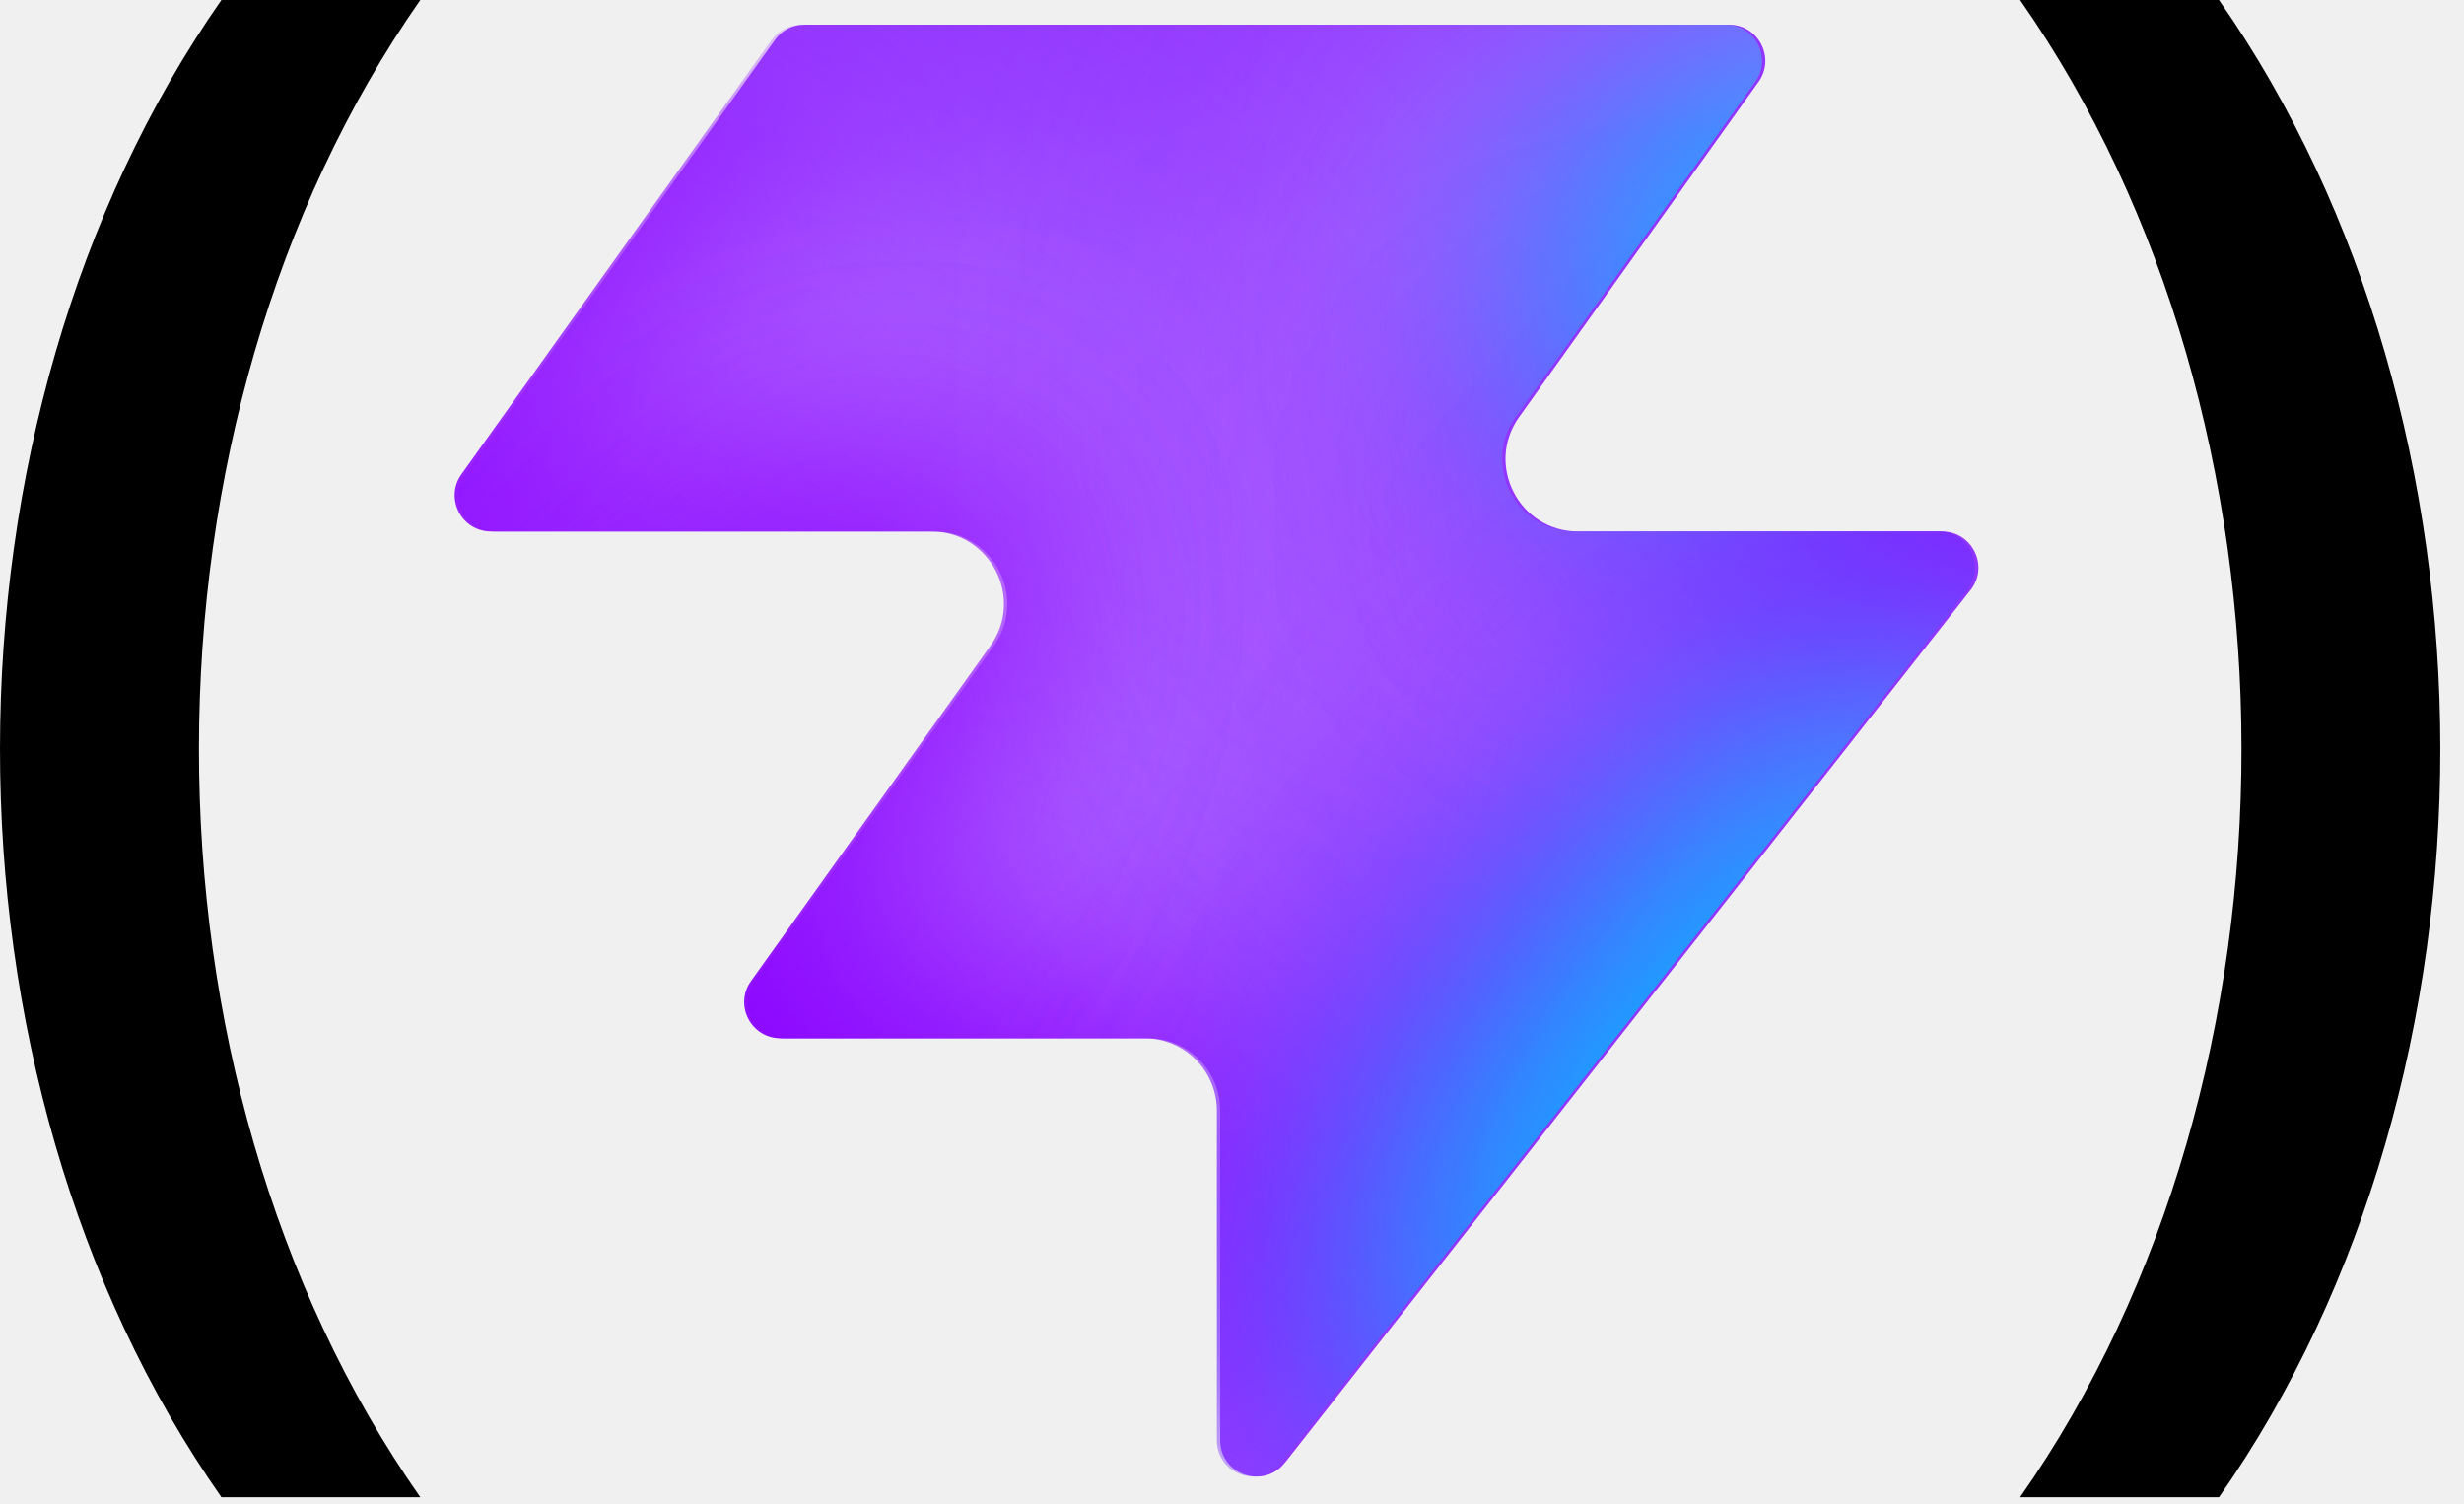
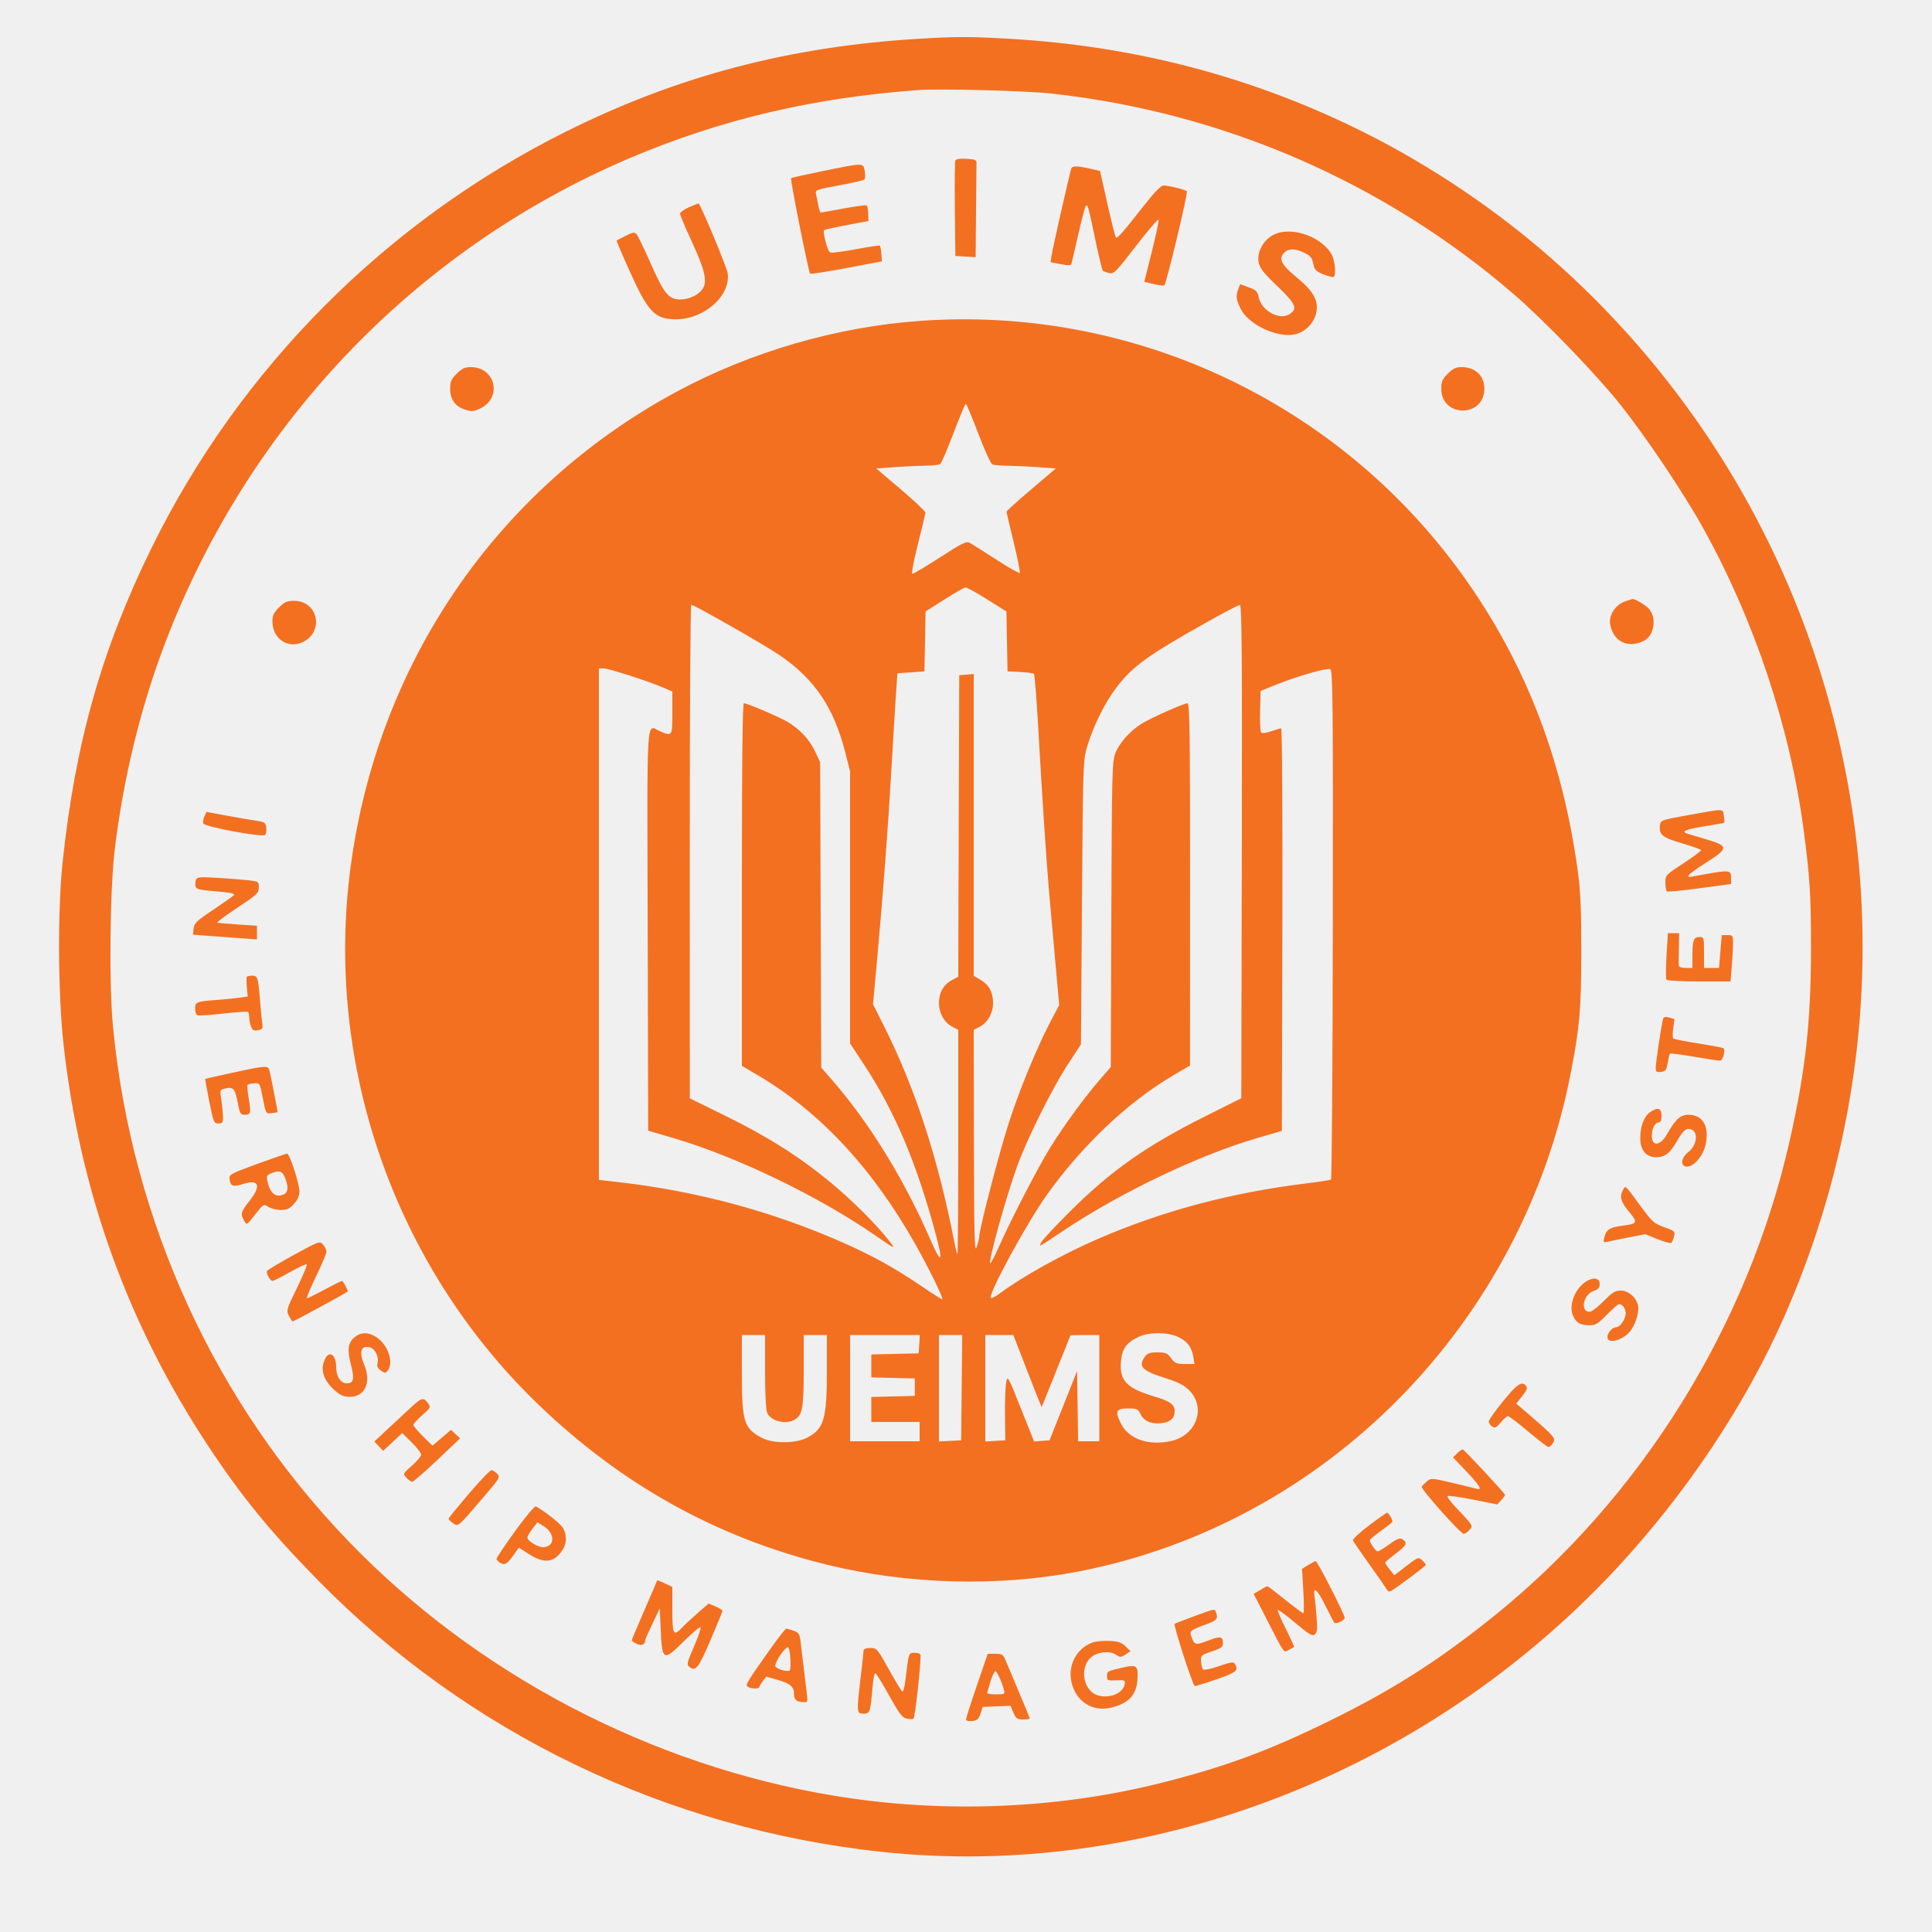
- <svg xmlns="http://www.w3.org/2000/svg" width="77" height="47" fill="none" aria-labelledby="vite-logo-title" viewBox="0 0 77 47">
-   <style>.parenthesis{fill:#000}@media (prefers-color-scheme:dark){.parenthesis{fill:#fff}}</style>
-   <path fill="#9135ff" d="M40.151 45.71c-.663.844-2.02.374-2.02-.699V34.708a2.26 2.26 0 0 0-2.262-2.262H24.493c-.92 0-1.457-1.04-.92-1.788l7.479-10.471c1.07-1.498 0-3.578-1.842-3.578H15.443c-.92 0-1.456-1.04-.92-1.788l9.696-13.576c.213-.297.556-.474.92-.474h28.894c.92 0 1.456 1.04.92 1.788l-7.48 10.472c-1.07 1.497 0 3.578 1.842 3.578h11.376c.944 0 1.474 1.087.89 1.83L40.153 45.712z" />
-   <mask id="a" width="48" height="47" x="14" y="0" maskUnits="userSpaceOnUse" style="mask-type:alpha">
-     <path fill="#000" d="M40.047 45.71c-.663.843-2.02.374-2.02-.699V34.708a2.26 2.26 0 0 0-2.262-2.262H24.389c-.92 0-1.457-1.04-.92-1.788l7.479-10.472c1.07-1.497 0-3.578-1.842-3.578H15.34c-.92 0-1.456-1.04-.92-1.788l9.696-13.575c.213-.297.556-.474.92-.474H53.93c.92 0 1.456 1.04.92 1.788L47.37 13.03c-1.07 1.498 0 3.578 1.842 3.578h11.376c.944 0 1.474 1.088.89 1.831L40.049 45.712z" />
-   </mask>
-   <g mask="url(#a)">
-     <g filter="url(#b)">
-       <ellipse cx="5.508" cy="14.704" fill="#eee6ff" rx="5.508" ry="14.704" transform="rotate(269.814 20.96 11.29)scale(-1 1)" />
-     </g>
-     <g filter="url(#c)">
-       <ellipse cx="10.399" cy="29.851" fill="#eee6ff" rx="10.399" ry="29.851" transform="rotate(89.814 -16.902 -8.275)scale(1 -1)" />
-     </g>
-     <g filter="url(#d)">
-       <ellipse cx="5.508" cy="30.487" fill="#8900ff" rx="5.508" ry="30.487" transform="rotate(89.814 -19.197 -7.127)scale(1 -1)" />
-     </g>
-     <g filter="url(#e)">
-       <ellipse cx="5.508" cy="30.599" fill="#8900ff" rx="5.508" ry="30.599" transform="rotate(89.814 -25.928 4.177)scale(1 -1)" />
-     </g>
-     <g filter="url(#f)">
-       <ellipse cx="5.508" cy="30.599" fill="#8900ff" rx="5.508" ry="30.599" transform="rotate(89.814 -25.738 5.52)scale(1 -1)" />
-     </g>
-     <g filter="url(#g)">
-       <ellipse cx="14.072" cy="22.078" fill="#eee6ff" rx="14.072" ry="22.078" transform="rotate(93.35 31.245 55.578)scale(-1 1)" />
-     </g>
-     <g filter="url(#h)">
-       <ellipse cx="3.47" cy="21.501" fill="#8900ff" rx="3.47" ry="21.501" transform="rotate(89.009 35.419 55.202)scale(-1 1)" />
-     </g>
-     <g filter="url(#i)">
-       <ellipse cx="3.47" cy="21.501" fill="#8900ff" rx="3.47" ry="21.501" transform="rotate(89.009 35.419 55.202)scale(-1 1)" />
-     </g>
-     <g filter="url(#j)">
-       <ellipse cx="14.592" cy="9.743" fill="#8900ff" rx="4.407" ry="29.108" transform="rotate(39.51 14.592 9.743)" />
-     </g>
-     <g filter="url(#k)">
-       <ellipse cx="61.728" cy="-5.321" fill="#8900ff" rx="4.407" ry="29.108" transform="rotate(37.892 61.728 -5.32)" />
-     </g>
-     <g filter="url(#l)">
-       <ellipse cx="55.618" cy="7.104" fill="#00c2ff" rx="5.971" ry="9.665" transform="rotate(37.892 55.618 7.104)" />
-     </g>
-     <g filter="url(#m)">
-       <ellipse cx="12.326" cy="39.103" fill="#8900ff" rx="4.407" ry="29.108" transform="rotate(37.892 12.326 39.103)" />
-     </g>
-     <g filter="url(#n)">
-       <ellipse cx="12.326" cy="39.103" fill="#8900ff" rx="4.407" ry="29.108" transform="rotate(37.892 12.326 39.103)" />
-     </g>
-     <g filter="url(#o)">
-       <ellipse cx="49.857" cy="30.678" fill="#8900ff" rx="4.407" ry="29.108" transform="rotate(37.892 49.857 30.678)" />
-     </g>
-     <g filter="url(#p)">
-       <ellipse cx="52.623" cy="33.171" fill="#00c2ff" rx="5.971" ry="15.297" transform="rotate(37.892 52.623 33.17)" />
-     </g>
-   </g>
-   <path d="M6.919 0c-9.198 13.166-9.252 33.575 0 46.789h6.215c-9.25-13.214-9.196-33.623 0-46.789zm62.424 0h-6.215c9.198 13.166 9.252 33.575 0 46.789h6.215c9.25-13.214 9.196-33.623 0-46.789" class="parenthesis" />
-   <defs>
-     <filter id="b" width="60.045" height="41.654" x="-5.564" y="16.92" color-interpolation-filters="sRGB" filterUnits="userSpaceOnUse">
-       <feFlood flood-opacity="0" result="BackgroundImageFix" />
-       <feBlend in="SourceGraphic" in2="BackgroundImageFix" result="shape" />
-       <feGaussianBlur result="effect1_foregroundBlur_2002_17286" stdDeviation="7.659" />
-     </filter>
-     <filter id="c" width="90.34" height="51.437" x="-40.407" y="-6.762" color-interpolation-filters="sRGB" filterUnits="userSpaceOnUse">
-       <feFlood flood-opacity="0" result="BackgroundImageFix" />
-       <feBlend in="SourceGraphic" in2="BackgroundImageFix" result="shape" />
-       <feGaussianBlur result="effect1_foregroundBlur_2002_17286" stdDeviation="7.659" />
-     </filter>
-     <filter id="d" width="79.355" height="29.4" x="-35.435" y="2.801" color-interpolation-filters="sRGB" filterUnits="userSpaceOnUse">
-       <feFlood flood-opacity="0" result="BackgroundImageFix" />
-       <feBlend in="SourceGraphic" in2="BackgroundImageFix" result="shape" />
-       <feGaussianBlur result="effect1_foregroundBlur_2002_17286" stdDeviation="4.596" />
-     </filter>
-     <filter id="e" width="79.579" height="29.4" x="-30.84" y="20.8" color-interpolation-filters="sRGB" filterUnits="userSpaceOnUse">
-       <feFlood flood-opacity="0" result="BackgroundImageFix" />
-       <feBlend in="SourceGraphic" in2="BackgroundImageFix" result="shape" />
-       <feGaussianBlur result="effect1_foregroundBlur_2002_17286" stdDeviation="4.596" />
-     </filter>
-     <filter id="f" width="79.579" height="29.4" x="-29.307" y="21.949" color-interpolation-filters="sRGB" filterUnits="userSpaceOnUse">
-       <feFlood flood-opacity="0" result="BackgroundImageFix" />
-       <feBlend in="SourceGraphic" in2="BackgroundImageFix" result="shape" />
-       <feGaussianBlur result="effect1_foregroundBlur_2002_17286" stdDeviation="4.596" />
-     </filter>
-     <filter id="g" width="74.749" height="58.852" x="29.961" y="-17.13" color-interpolation-filters="sRGB" filterUnits="userSpaceOnUse">
-       <feFlood flood-opacity="0" result="BackgroundImageFix" />
-       <feBlend in="SourceGraphic" in2="BackgroundImageFix" result="shape" />
-       <feGaussianBlur result="effect1_foregroundBlur_2002_17286" stdDeviation="7.659" />
-     </filter>
-     <filter id="h" width="61.377" height="25.362" x="37.754" y="3.055" color-interpolation-filters="sRGB" filterUnits="userSpaceOnUse">
-       <feFlood flood-opacity="0" result="BackgroundImageFix" />
-       <feBlend in="SourceGraphic" in2="BackgroundImageFix" result="shape" />
-       <feGaussianBlur result="effect1_foregroundBlur_2002_17286" stdDeviation="4.596" />
-     </filter>
-     <filter id="i" width="61.377" height="25.362" x="37.754" y="3.055" color-interpolation-filters="sRGB" filterUnits="userSpaceOnUse">
-       <feFlood flood-opacity="0" result="BackgroundImageFix" />
-       <feBlend in="SourceGraphic" in2="BackgroundImageFix" result="shape" />
-       <feGaussianBlur result="effect1_foregroundBlur_2002_17286" stdDeviation="4.596" />
-     </filter>
-     <filter id="j" width="56.045" height="63.649" x="-13.43" y="-22.082" color-interpolation-filters="sRGB" filterUnits="userSpaceOnUse">
-       <feFlood flood-opacity="0" result="BackgroundImageFix" />
-       <feBlend in="SourceGraphic" in2="BackgroundImageFix" result="shape" />
-       <feGaussianBlur result="effect1_foregroundBlur_2002_17286" stdDeviation="4.596" />
-     </filter>
-     <filter id="k" width="54.814" height="64.646" x="34.321" y="-37.644" color-interpolation-filters="sRGB" filterUnits="userSpaceOnUse">
-       <feFlood flood-opacity="0" result="BackgroundImageFix" />
-       <feBlend in="SourceGraphic" in2="BackgroundImageFix" result="shape" />
-       <feGaussianBlur result="effect1_foregroundBlur_2002_17286" stdDeviation="4.596" />
-     </filter>
-     <filter id="l" width="33.541" height="35.313" x="38.847" y="-10.552" color-interpolation-filters="sRGB" filterUnits="userSpaceOnUse">
-       <feFlood flood-opacity="0" result="BackgroundImageFix" />
-       <feBlend in="SourceGraphic" in2="BackgroundImageFix" result="shape" />
-       <feGaussianBlur result="effect1_foregroundBlur_2002_17286" stdDeviation="4.596" />
-     </filter>
-     <filter id="m" width="54.814" height="64.646" x="-15.081" y="6.78" color-interpolation-filters="sRGB" filterUnits="userSpaceOnUse">
-       <feFlood flood-opacity="0" result="BackgroundImageFix" />
-       <feBlend in="SourceGraphic" in2="BackgroundImageFix" result="shape" />
-       <feGaussianBlur result="effect1_foregroundBlur_2002_17286" stdDeviation="4.596" />
-     </filter>
-     <filter id="n" width="54.814" height="64.646" x="-15.081" y="6.78" color-interpolation-filters="sRGB" filterUnits="userSpaceOnUse">
-       <feFlood flood-opacity="0" result="BackgroundImageFix" />
-       <feBlend in="SourceGraphic" in2="BackgroundImageFix" result="shape" />
-       <feGaussianBlur result="effect1_foregroundBlur_2002_17286" stdDeviation="4.596" />
-     </filter>
-     <filter id="o" width="54.814" height="64.646" x="22.45" y="-1.645" color-interpolation-filters="sRGB" filterUnits="userSpaceOnUse">
-       <feFlood flood-opacity="0" result="BackgroundImageFix" />
-       <feBlend in="SourceGraphic" in2="BackgroundImageFix" result="shape" />
-       <feGaussianBlur result="effect1_foregroundBlur_2002_17286" stdDeviation="4.596" />
-     </filter>
-     <filter id="p" width="39.409" height="43.623" x="32.919" y="11.36" color-interpolation-filters="sRGB" filterUnits="userSpaceOnUse">
-       <feFlood flood-opacity="0" result="BackgroundImageFix" />
-       <feBlend in="SourceGraphic" in2="BackgroundImageFix" result="shape" />
-       <feGaussianBlur result="effect1_foregroundBlur_2002_17286" stdDeviation="4.596" />
-     </filter>
-   </defs>
+ <svg xmlns="http://www.w3.org/2000/svg" width="1000" height="1000" viewBox="0 0 1000 1000" version="1.1">
+   <path d="M 475.500 20.073 C 408.602 24.102, 350.847 39.283, 293.196 67.991 C 200 114.399, 124.189 190.496, 78.493 283.500 C 52.616 336.169, 38.935 384.526, 32.377 446.500 C 29.801 470.839, 30.024 514.639, 32.854 540.251 C 41.280 616.524, 65.960 685.112, 107.767 748.440 C 124.975 774.507, 139.741 792.585, 164.291 817.644 C 241.939 896.900, 344.530 946.432, 456 958.483 C 593.924 973.394, 737.555 918.151, 836.340 812.199 C 872.680 773.221, 903.485 727.052, 923.465 681.617 C 971.439 572.527, 977.069 452.447, 939.504 339.500 C 913.163 260.297, 866.065 189.248, 803.267 133.979 C 774.348 108.527, 740.688 85.856, 706.158 68.572 C 648.875 39.899, 587.681 23.774, 522 20.045 C 501.748 18.895, 494.994 18.899, 475.500 20.073 M 475 46.633 C 420.759 50.633, 372.986 61.891, 326.386 81.654 C 213.889 129.363, 126.273 221.801, 83.621 337.781 C 72.106 369.093, 63.793 403.937, 59.473 439 C 56.899 459.893, 56.353 508.973, 58.450 531 C 68.056 631.934, 111.358 726.421, 180.965 798.336 C 247.212 866.780, 336.839 913.678, 431.500 929.428 C 487.942 938.820, 547.826 936.394, 602.294 922.509 C 635.014 914.167, 656.863 906.064, 688.500 890.538 C 720.648 874.761, 744.153 859.806, 772.488 837.104 C 849.228 775.620, 904.872 686.255, 926.484 589.781 C 934.591 553.592, 937.315 528.863, 937.364 491 C 937.399 463.638, 936.754 453.342, 933.468 428.859 C 926.372 375.979, 908.043 321.082, 881.543 273.337 C 871.374 255.015, 851.708 225.735, 838.330 209 C 825.754 193.269, 799.252 165.839, 783.500 152.253 C 716.389 94.367, 633.176 58.233, 544.436 48.441 C 531.012 46.960, 486.335 45.796, 475 46.633 M 494.470 83.217 C 494.191 83.944, 494.084 95.331, 494.231 108.520 L 494.500 132.500 499.750 132.802 L 505 133.105 505.179 110.052 C 505.277 97.374, 505.389 85.987, 505.429 84.750 C 505.493 82.729, 504.964 82.469, 500.239 82.197 C 496.572 81.986, 494.824 82.296, 494.470 83.217 M 426.197 88.482 C 417.230 90.292, 409.695 91.971, 409.453 92.214 C 408.915 92.751, 418.494 140.828, 419.299 141.632 C 419.613 141.946, 428.111 140.645, 438.185 138.742 L 456.500 135.281 456.177 131.400 C 455.999 129.266, 455.675 127.342, 455.457 127.124 C 455.239 126.906, 449.666 127.744, 443.072 128.987 C 436.478 130.229, 430.456 131.005, 429.691 130.712 C 428.390 130.213, 425.681 120.009, 426.602 119.072 C 426.833 118.837, 432.079 117.687, 438.261 116.516 L 449.500 114.388 449.383 110.660 C 449.319 108.610, 449.003 106.670, 448.682 106.349 C 448.361 106.027, 443.013 106.722, 436.799 107.892 C 430.585 109.061, 425.213 110.014, 424.861 110.009 C 424.510 110.004, 423.917 108.313, 423.543 106.250 C 423.169 104.188, 422.633 101.538, 422.352 100.363 C 421.870 98.353, 422.574 98.092, 434.170 95.974 C 440.951 94.735, 446.894 93.368, 447.375 92.935 C 447.857 92.503, 447.949 90.541, 447.580 88.575 C 446.756 84.185, 447.469 84.188, 426.197 88.482 M 554.482 87.250 C 553.722 89.338, 544.909 128.245, 544.324 132.096 L 543.778 135.691 548.970 136.718 C 552.735 137.462, 554.267 137.436, 554.548 136.622 C 554.761 136.005, 556.350 129.200, 558.080 121.500 C 559.809 113.800, 561.579 107.117, 562.013 106.649 C 563.009 105.575, 563.222 106.334, 567.026 124.500 C 568.753 132.750, 570.467 139.779, 570.833 140.121 C 571.200 140.462, 572.672 141.017, 574.104 141.353 C 576.500 141.916, 577.614 140.791, 588.036 127.277 C 594.266 119.199, 599.525 113.076, 599.724 113.672 C 599.923 114.268, 598.325 121.755, 596.173 130.309 L 592.261 145.863 597.184 147.044 C 599.892 147.694, 602.354 147.979, 602.654 147.679 C 603.843 146.490, 615.042 99.647, 614.296 98.982 C 613.303 98.096, 604.786 96, 602.178 96 C 600.905 96, 597.372 99.665, 591.871 106.690 C 581.038 120.524, 578.297 123.631, 577.569 122.902 C 577.241 122.574, 575.267 114.700, 573.183 105.403 L 569.394 88.500 564.447 87.346 C 557.760 85.786, 555.025 85.760, 554.482 87.250 M 356.742 107.202 C 354.134 108.331, 352 109.862, 352 110.605 C 352 111.347, 354.766 117.927, 358.147 125.227 C 364.526 138.999, 366.059 145.152, 364.050 148.907 C 362.220 152.325, 357.009 154.992, 352.151 154.996 C 346.088 155.001, 343.764 152.149, 336.584 135.894 C 333.330 128.527, 330.126 121.899, 329.462 121.164 C 328.465 120.059, 327.502 120.209, 323.878 122.037 C 321.470 123.252, 319.362 124.366, 319.194 124.513 C 319.025 124.659, 322.105 131.917, 326.037 140.640 C 335.558 161.759, 339.093 165.364, 350.180 165.263 C 364.687 165.130, 378.228 152.979, 376.656 141.506 C 376.232 138.416, 363.405 107.541, 361.624 105.325 C 361.547 105.229, 359.350 106.074, 356.742 107.202 M 657.898 122.263 C 653.272 125.344, 650.592 130.992, 651.477 135.793 C 652.022 138.751, 653.963 141.229, 661.080 148.053 C 670.729 157.306, 671.808 159.770, 667.455 162.622 C 662.302 165.998, 652.793 160.743, 651.490 153.799 C 650.940 150.869, 650.205 150.137, 646.386 148.721 L 641.925 147.068 640.962 149.599 C 639.568 153.266, 639.749 154.851, 642.124 159.757 C 646.102 167.973, 661.158 175.098, 670.233 173.059 C 675.325 171.915, 679.739 167.685, 681.095 162.648 C 682.855 156.111, 680.248 151.050, 671.365 143.760 C 663.330 137.164, 661.695 134.100, 664.536 130.960 C 666.694 128.576, 670.065 128.462, 674.615 130.622 C 678.519 132.474, 679.086 133.186, 679.925 137.289 C 680.409 139.653, 681.439 140.610, 685.016 142.017 C 687.482 142.988, 689.837 143.579, 690.250 143.332 C 691.741 142.437, 690.961 134.449, 689.081 131.366 C 683.041 121.460, 666.398 116.602, 657.898 122.263 M 476.500 166.071 C 432.736 169.179, 388.156 182.187, 349.500 203.127 C 257.114 253.174, 195.493 343.243, 181.468 448.738 C 167.900 550.794, 203.960 654.614, 277.836 726.190 C 321.193 768.197, 370.740 795.801, 428.087 809.900 C 469.838 820.165, 516.879 821.421, 558.355 813.379 C 686.010 788.628, 787.671 685.716, 812.977 555.626 C 817.629 531.715, 818.435 522.516, 818.468 493 C 818.493 470.859, 818.093 461.488, 816.674 451 C 808.500 390.563, 787.723 338.608, 753.372 292.705 C 688.578 206.120, 584.277 158.415, 476.500 166.071 M 236.400 193.400 C 233.549 196.251, 233 197.520, 233 201.265 C 233 206.854, 235.698 210.530, 240.956 212.105 C 244.236 213.088, 245.374 212.980, 248.652 211.379 C 260.146 205.766, 256.460 190.016, 243.650 190.004 C 240.602 190.001, 239.092 190.708, 236.400 193.400 M 749.400 193.400 C 746.549 196.251, 746 197.520, 746 201.265 C 746 216.031, 767.877 216.337, 768.295 201.577 C 768.491 194.652, 763.732 190, 756.450 190 C 753.632 190, 752.025 190.775, 749.400 193.400 M 493.515 224.250 C 490.336 232.637, 487.232 239.831, 486.618 240.235 C 486.003 240.639, 482.125 241.021, 478 241.084 C 473.875 241.147, 466.692 241.491, 462.038 241.849 L 453.577 242.500 466.288 253.308 C 473.280 259.252, 478.989 264.652, 478.976 265.308 C 478.963 265.963, 477.213 273.363, 475.089 281.750 C 472.812 290.735, 471.661 297, 472.286 297 C 472.869 297, 479.321 293.147, 486.624 288.438 C 498.239 280.948, 500.166 280.019, 502.019 281.010 C 503.184 281.634, 509.329 285.514, 515.674 289.634 C 522.018 293.753, 527.481 296.853, 527.812 296.521 C 528.143 296.190, 526.737 289.075, 524.686 280.709 C 522.635 272.344, 520.967 265.197, 520.979 264.827 C 520.990 264.457, 526.731 259.282, 533.735 253.327 L 546.469 242.500 537.985 241.849 C 533.318 241.491, 526.274 241.154, 522.332 241.099 C 518.389 241.045, 514.502 240.746, 513.694 240.436 C 512.886 240.126, 509.587 232.926, 506.363 224.436 C 503.140 215.946, 500.231 209, 499.899 209 C 499.567 209, 496.694 215.863, 493.515 224.250 M 488.786 310.314 L 479.073 316.500 478.786 332 L 478.500 347.500 471.500 348 L 464.500 348.500 463.804 358.500 C 463.421 364, 462.385 381.100, 461.502 396.500 C 459.717 427.626, 457.067 462.944, 453.948 497.149 L 451.883 519.798 457.819 531.649 C 473.915 563.787, 485.649 599.952, 494.029 643.250 C 494.641 646.413, 495.335 649, 495.571 649 C 495.807 649, 496 622.912, 496 591.026 L 496 533.051 492.956 531.477 C 488.768 529.312, 486.008 524.420, 486.004 519.154 C 485.999 513.794, 488.321 509.681, 492.674 507.337 L 495.988 505.552 496.244 427.526 L 496.500 349.500 500.250 349.190 L 504 348.879 504 426.973 L 504 505.067 507.537 507.154 C 511.926 509.744, 514.001 513.613, 513.996 519.200 C 513.992 524.417, 511.216 529.320, 507.044 531.477 L 504 533.051 504.105 591.276 C 504.194 640.920, 504.404 648.911, 505.528 645.500 C 506.253 643.300, 506.881 640.649, 506.923 639.608 C 507.095 635.366, 517.295 596.225, 522.093 581.395 C 527.730 563.970, 536.637 542.318, 543.709 528.848 L 548.252 520.195 546.098 496.348 C 544.913 483.231, 543.513 467.550, 542.987 461.500 C 541.601 445.550, 539.297 410.727, 537.464 378 C 536.586 362.325, 535.560 349.186, 535.184 348.803 C 534.808 348.419, 531.575 347.969, 528 347.803 L 521.500 347.500 521.214 332 L 520.927 316.500 510.969 310.250 C 505.492 306.813, 500.446 304.029, 499.756 304.064 C 499.065 304.099, 494.129 306.912, 488.786 310.314 M 841.035 311.306 C 836.291 312.940, 832.663 318.409, 833.373 322.856 C 834.828 331.972, 842.466 335.850, 850.835 331.723 C 856.012 329.169, 857.642 320.357, 853.832 315.514 C 852.114 313.330, 846.212 309.770, 844.782 310.056 C 844.627 310.087, 842.941 310.650, 841.035 311.306 M 144.400 314.400 C 141.708 317.092, 141.001 318.602, 141.004 321.650 C 141.012 330.632, 149.090 336.077, 156.809 332.304 C 167.952 326.857, 164.570 311, 152.265 311 C 148.520 311, 147.251 311.549, 144.400 314.400 M 357.020 440.750 L 357.040 568.500 375.770 577.688 C 397.008 588.107, 413.494 598.536, 429.500 611.677 C 440.446 620.665, 453.327 633.455, 460 641.962 C 463.877 646.905, 463.685 646.836, 453 639.440 C 423.700 619.158, 380.945 598.541, 348.500 589.048 L 335.500 585.245 335.245 481.122 C 334.963 365.578, 334.346 375.447, 341.654 378.500 C 348.003 381.153, 348 381.157, 348 368.964 L 348 357.929 343.250 355.890 C 335.264 352.461, 315.186 346, 312.517 346 L 310 346 310 478.355 L 310 610.709 320.750 611.946 C 360.881 616.563, 399.821 627.066, 435.972 643.023 C 451.840 650.027, 463.251 656.358, 477.487 666.055 C 482.980 669.797, 487.608 672.725, 487.772 672.561 C 488.371 671.962, 481.140 657.162, 474.162 644.708 C 452.083 605.301, 424.753 575.796, 392.821 556.894 L 384 551.673 384 457.836 C 384 392.594, 384.322 364, 385.057 364 C 386.754 364, 403.051 370.946, 407.577 373.598 C 413.888 377.297, 419.001 382.775, 421.889 388.933 L 424.500 394.500 424.784 473.546 L 425.068 552.593 430.712 559.046 C 449.870 580.952, 468.169 610.680, 481.626 641.756 C 487.232 654.704, 488.339 653.770, 484.483 639.345 C 474.530 602.108, 463.108 575.099, 446.997 550.704 L 440 540.111 440 469.684 L 440 399.256 437.587 389.745 C 431.652 366.347, 421.807 351.674, 403.692 339.228 C 396.429 334.238, 359.264 313, 357.794 313 C 357.357 313, 357.009 370.487, 357.020 440.750 M 624.500 322.139 C 593.971 339.282, 586.151 344.934, 577.894 355.822 C 571.914 363.707, 566.002 375.558, 562.839 386 C 560.588 393.429, 560.562 394.193, 560.033 467.038 L 559.500 540.576 552.639 551.038 C 544.892 562.849, 531.968 588.751, 526.709 603.003 C 521.178 617.992, 511.473 652.806, 512.531 653.864 C 512.787 654.121, 514.685 650.544, 516.749 645.915 C 523.539 630.684, 537.527 603.681, 543.993 593.324 C 551.020 582.069, 561.709 567.518, 569.721 558.302 L 574.942 552.296 575.227 473.398 C 575.493 399.802, 575.635 394.183, 577.338 389.787 C 579.348 384.596, 584.868 378.366, 590.716 374.688 C 595.358 371.769, 612.737 364, 614.626 364 C 615.782 364, 615.996 378.902, 615.976 457.750 L 615.952 551.500 606.995 556.782 C 583.735 570.499, 560.174 592.813, 541.830 618.500 C 531.289 633.261, 510.777 671.092, 512.927 671.809 C 513.485 671.995, 515.417 671.032, 517.220 669.670 C 528.657 661.033, 550.270 649.016, 568.500 641.159 C 602.253 626.611, 636.995 617.369, 676.151 612.521 C 682.739 611.706, 688.483 610.819, 688.916 610.552 C 689.350 610.284, 689.776 550.863, 689.864 478.506 C 690.005 362.646, 689.846 346.878, 688.531 346.373 C 686.641 345.648, 671.805 349.878, 660.868 354.259 L 652.500 357.611 652.213 367.969 C 652.055 373.665, 652.312 378.712, 652.783 379.183 C 653.257 379.657, 655.557 379.362, 657.945 378.519 C 660.314 377.684, 662.647 377, 663.130 377 C 663.632 377, 663.900 421.769, 663.755 481.178 L 663.500 585.355 651 588.989 C 620.653 597.810, 580.366 617.034, 550.500 636.945 C 536.771 646.097, 537.564 645.686, 539.060 642.871 C 539.752 641.567, 546.435 634.417, 553.909 626.982 C 575.120 605.885, 593.215 593.139, 623.485 577.974 L 642.500 568.448 642.754 440.724 C 642.956 338.837, 642.754 313.016, 641.754 313.077 C 641.064 313.120, 633.300 317.197, 624.500 322.139 M 874 421.879 C 859.743 424.456, 859.495 424.545, 859.188 427.201 C 858.625 432.080, 860.313 433.466, 870.470 436.465 C 875.748 438.024, 880.251 439.597, 880.476 439.962 C 880.702 440.326, 876.637 443.394, 871.443 446.779 C 862.136 452.845, 862 452.991, 862 456.908 C 862 459.094, 862.376 461.114, 862.836 461.399 C 863.296 461.683, 870.946 460.939, 879.836 459.746 L 896 457.577 896 454.289 C 896 450.376, 895.039 450.250, 882.500 452.515 C 878.100 453.310, 874.388 453.970, 874.250 453.980 C 874.112 453.991, 874 453.608, 874 453.130 C 874 452.651, 878.050 449.692, 883 446.554 C 894.853 439.040, 894.876 437.918, 883.250 434.467 C 878.438 433.039, 873.938 431.689, 873.250 431.467 C 869.939 430.397, 872.896 429.145, 882.080 427.728 C 887.624 426.873, 892.295 426.022, 892.461 425.837 C 892.627 425.652, 892.540 424.038, 892.268 422.250 C 891.685 418.422, 892.976 418.448, 874 421.879 M 105.793 422.555 C 105.212 423.830, 104.975 425.493, 105.266 426.252 C 105.930 427.982, 135.889 433.511, 137.246 432.154 C 137.747 431.653, 138.009 429.955, 137.828 428.381 C 137.529 425.773, 137.053 425.452, 132.500 424.785 C 129.750 424.382, 122.853 423.194, 117.174 422.145 L 106.849 420.238 105.793 422.555 M 101.436 455.306 C 101.103 456.174, 100.986 457.697, 101.175 458.692 C 101.468 460.227, 103.076 460.630, 111.846 461.364 C 119.555 462.009, 121.884 462.516, 121.037 463.364 C 120.412 463.989, 115.536 467.425, 110.201 471 C 101.727 476.678, 100.461 477.897, 100.195 480.641 L 99.890 483.782 107.695 484.377 C 111.988 484.704, 119.438 485.256, 124.250 485.604 L 133 486.237 133 482.712 L 133 479.187 123.250 478.521 C 117.888 478.155, 113.052 477.739, 112.504 477.596 C 111.956 477.453, 116.558 473.998, 122.730 469.918 C 133.032 463.108, 133.953 462.243, 133.976 459.365 C 133.999 456.321, 133.848 456.213, 128.750 455.637 C 125.862 455.311, 118.672 454.748, 112.770 454.387 C 103.527 453.821, 101.957 453.948, 101.436 455.306 M 862.604 494.527 C 862.225 500.867, 862.186 506.492, 862.517 507.027 C 862.867 507.593, 869.929 508, 879.412 508 L 895.707 508 896.353 500.349 C 896.709 496.141, 897 490.741, 897 488.349 C 897 484.213, 896.857 484, 894.090 484 L 891.180 484 890.471 492.500 L 889.763 501 885.882 501 L 882 501 882 493 C 882 485.229, 881.932 485, 879.607 485 C 876.594 485, 876 486.577, 876 494.582 L 876 501 872.500 501 C 870.404 501, 868.972 500.498, 868.929 499.750 C 868.891 499.063, 868.919 495.012, 868.993 490.750 L 869.127 483 866.210 483 L 863.294 483 862.604 494.527 M 127.815 505.518 C 127.530 505.803, 127.508 508.230, 127.765 510.910 L 128.234 515.785 124.367 516.360 C 122.240 516.677, 116.900 517.211, 112.500 517.547 C 101.539 518.385, 101 518.598, 101 522.099 C 101 523.729, 101.563 525.268, 102.250 525.518 C 102.938 525.768, 108.900 525.369, 115.500 524.630 C 122.100 523.891, 127.838 523.474, 128.250 523.703 C 128.662 523.931, 129 525.187, 129 526.494 C 129 527.801, 129.417 529.968, 129.928 531.310 C 130.675 533.276, 131.374 533.651, 133.521 533.241 C 136.011 532.765, 136.150 532.459, 135.636 528.616 C 135.334 526.352, 134.806 520.900, 134.464 516.500 C 133.648 506.011, 133.308 505, 130.599 505 C 129.353 505, 128.100 505.233, 127.815 505.518 M 860.580 528.237 C 859.419 533.897, 857 550.378, 857 552.632 C 857 554.766, 857.400 555.086, 859.728 554.816 C 862.097 554.542, 862.553 553.924, 863.199 550.112 C 863.608 547.698, 864.126 545.541, 864.349 545.317 C 864.573 545.094, 870.148 545.831, 876.739 546.955 C 883.330 548.080, 889.409 549, 890.248 549 C 891.810 549, 893.311 543.310, 891.968 542.481 C 891.585 542.243, 885.827 541.176, 879.175 540.108 C 872.522 539.041, 866.680 537.921, 866.193 537.619 C 865.705 537.318, 865.639 534.918, 866.045 532.286 C 866.452 529.654, 866.720 527.451, 866.642 527.391 C 866.564 527.331, 865.273 526.987, 863.772 526.627 C 861.484 526.078, 860.970 526.337, 860.580 528.237 M 120.500 555.208 C 112.800 556.871, 106.390 558.328, 106.255 558.445 C 106.120 558.561, 107.041 563.797, 108.301 570.079 C 110.476 580.914, 110.719 581.500, 113.047 581.500 C 115.199 581.500, 115.490 581.070, 115.422 578 C 115.380 576.075, 114.987 572.160, 114.550 569.300 C 113.778 564.249, 113.831 564.081, 116.376 563.442 C 120.641 562.371, 121.671 563.459, 122.985 570.419 C 124.092 576.287, 124.479 577, 126.554 577 C 129.828 577, 130.031 576.231, 128.745 568.720 C 128.118 565.058, 127.864 561.803, 128.181 561.486 C 128.498 561.169, 130.049 560.818, 131.628 560.705 C 134.453 560.503, 134.525 560.631, 136.049 568.500 C 137.592 576.469, 137.609 576.499, 140.541 576.174 C 142.160 575.995, 143.565 575.768, 143.664 575.670 C 143.830 575.503, 140.661 559.239, 139.490 554.250 C 138.819 551.389, 137.978 551.432, 120.500 555.208 M 854.117 575.631 C 850.940 577.856, 849 582.930, 849 589.013 C 849 595.318, 852.035 599, 857.232 599 C 861.738 599, 864.518 596.824, 868.084 590.506 C 871.172 585.033, 872.913 583.645, 875.462 584.624 C 879.175 586.048, 878.273 592.859, 873.920 596.265 C 870.213 599.167, 869.578 603.361, 872.777 603.820 C 876.388 604.337, 881.512 598.502, 882.826 592.376 C 884.855 582.917, 881.407 577, 873.866 577 C 869.821 577, 867.118 579.460, 862.885 586.991 C 859.419 593.159, 855 593.654, 855 587.875 C 855 584.127, 856.608 581, 858.535 581 C 859.543 581, 860 579.907, 860 577.500 C 860 573.495, 858.051 572.875, 854.117 575.631 M 133 602.500 C 119.625 607.365, 118.522 607.955, 118.779 610.116 C 119.243 614.020, 120.567 614.520, 125.911 612.811 C 134.131 610.183, 135.367 613.766, 129 621.763 C 124.668 627.204, 124.391 628.273, 126.384 631.869 C 127.694 634.232, 127.707 634.225, 132.065 628.645 C 136.373 623.129, 136.465 623.075, 138.889 624.663 C 140.240 625.548, 143.151 626.273, 145.356 626.273 C 148.593 626.273, 149.910 625.665, 152.184 623.121 C 154.019 621.067, 155 618.862, 155 616.794 C 155 612.590, 149.875 596.969, 148.544 597.113 C 147.970 597.176, 140.975 599.600, 133 602.500 M 140.648 607.185 C 138.130 608.112, 137.869 608.594, 138.413 611.315 C 139.424 616.372, 141.770 619.163, 144.712 618.810 C 148.704 618.331, 149.724 615.826, 147.978 610.787 C 146.385 606.191, 145.084 605.552, 140.648 607.185 M 840.093 615.827 C 838.172 619.415, 838.898 622.101, 843.167 627.199 C 847.935 632.895, 847.658 633.437, 839.458 634.462 C 833.265 635.236, 831.354 636.489, 830.410 640.395 C 829.764 643.067, 829.894 643.246, 832.105 642.717 C 833.422 642.403, 838.342 641.395, 843.037 640.478 L 851.574 638.811 857.979 641.413 C 861.502 642.845, 864.716 643.675, 865.121 643.258 C 865.527 642.841, 866.150 641.320, 866.506 639.878 C 867.102 637.461, 866.769 637.118, 862.254 635.494 C 855.871 633.199, 855.530 632.899, 848.609 623.500 C 840.957 613.108, 841.356 613.467, 840.093 615.827 M 152.005 649.597 C 144.583 653.652, 138.366 657.402, 138.190 657.929 C 137.743 659.271, 139.861 663, 141.070 663 C 141.620 663, 145.696 660.942, 150.128 658.427 C 154.561 655.912, 158.453 654.120, 158.778 654.444 C 159.102 654.769, 156.824 660.251, 153.715 666.626 C 148.264 677.804, 148.115 678.322, 149.556 681.109 C 150.379 682.699, 151.224 684, 151.435 684 C 152.121 684, 180 668.829, 180 668.456 C 180 667.412, 177.584 663, 177.013 663 C 176.647 663, 172.591 665.025, 168 667.500 C 163.409 669.975, 159.305 672, 158.880 672 C 158.455 672, 160.554 666.938, 163.545 660.750 C 166.535 654.563, 168.986 648.762, 168.991 647.861 C 168.996 646.959, 168.213 645.322, 167.250 644.223 C 165.520 642.248, 165.346 642.309, 152.005 649.597 M 818.490 665.310 C 814.402 669.398, 812.418 675.892, 813.931 680.232 C 815.357 684.324, 817.730 685.930, 822.401 685.968 C 825.826 685.996, 826.965 685.327, 831.716 680.500 C 834.693 677.475, 837.517 675, 837.993 675 C 840.109 675, 841.981 678.231, 841.367 680.822 C 840.615 683.992, 838.204 687, 836.416 687 C 834.509 687, 832 689.882, 832 692.071 C 832 695.886, 839.806 693.879, 843.767 689.046 C 846.038 686.274, 848 680.830, 848 677.301 C 848 672.578, 843.468 668, 838.793 668 C 836.044 668, 834.443 669.002, 830 673.500 C 827.013 676.525, 823.781 679, 822.819 679 C 817.721 679, 819.431 670.091, 824.895 668.186 C 827.274 667.357, 828 666.508, 828 664.552 C 828 660.585, 822.800 661, 818.490 665.310 M 183.747 691.984 C 180.137 694.824, 179.592 698.375, 181.588 706.070 C 183.565 713.694, 183.101 716, 179.588 716 C 176.283 716, 174 712.518, 174 707.477 C 174 701.170, 170.360 698.720, 168.161 703.547 C 165.632 709.095, 167.400 714.510, 173.484 719.852 C 176.231 722.263, 178.008 723, 181.080 723 C 188.954 723, 192.310 715.465, 188.500 706.346 C 185.716 699.682, 186.824 696.237, 191.385 697.382 C 194.133 698.072, 196.226 702.249, 195.425 705.444 C 194.993 707.162, 195.452 708.203, 197.169 709.406 C 199.333 710.921, 199.589 710.916, 200.750 709.328 C 203.851 705.086, 200.881 696.264, 195.001 692.250 C 190.932 689.473, 187.056 689.381, 183.747 691.984 M 589.500 691.890 C 583.126 694.832, 580.738 698.108, 580.195 704.659 C 579.366 714.654, 583.094 718.537, 597.689 722.881 C 605.583 725.230, 608 726.988, 608 730.380 C 608 734.146, 605.719 736.169, 600.939 736.643 C 595.643 737.168, 592.009 735.503, 590.195 731.721 C 589.034 729.299, 588.344 729, 583.914 729 C 577.676 729, 576.995 730.401, 580.143 736.749 C 584.147 744.821, 594.297 748.415, 606.007 745.907 C 619.289 743.062, 624.491 728.558, 615.467 719.533 C 612.974 717.041, 609.759 715.381, 603.765 713.492 C 591.027 709.477, 588.943 707.382, 592.557 702.223 C 593.806 700.439, 595.083 700, 599.027 700 C 603.326 700, 604.217 700.375, 606.158 703 C 608.102 705.630, 608.986 706, 613.319 706 L 618.262 706 617.677 702.394 C 616.838 697.228, 614.449 694.107, 609.672 691.938 C 604.191 689.450, 594.836 689.427, 589.500 691.890 M 384 711.032 C 384 736.052, 385.043 739.356, 394.500 744.307 C 400.130 747.254, 411.821 747.194, 417.666 744.188 C 426.470 739.660, 427.987 734.601, 427.994 709.750 L 428 691 422 691 L 416 691 416 709.550 C 416 729.164, 415.314 732.691, 411.055 734.970 C 406.459 737.430, 399 735.490, 397.110 731.343 C 396.421 729.831, 396 721.713, 396 709.953 L 396 691 390 691 L 384 691 384 711.032 M 440 718.500 L 440 746 458 746 L 476 746 476 741 L 476 736 463.500 736 L 451 736 451 729.533 L 451 723.066 462.250 722.783 L 473.500 722.500 473.500 718 L 473.500 713.500 462.250 713.217 L 451 712.934 451 706.998 L 451 701.062 463.250 700.781 L 475.500 700.500 475.805 695.750 L 476.110 691 458.055 691 L 440 691 440 718.500 M 486 718.550 L 486 746.100 491.750 745.800 L 497.500 745.500 497.766 718.250 L 498.032 691 492.016 691 L 486 691 486 718.550 M 510 718.552 L 510 746.105 515.167 745.802 L 520.335 745.500 520.192 732.500 C 520.113 725.350, 520.377 717.739, 520.777 715.587 C 521.491 711.754, 521.645 712.024, 528.368 728.889 L 535.231 746.104 539.234 745.802 L 543.237 745.500 550.369 727.567 L 557.500 709.634 557.773 727.817 L 558.045 746 563.523 746 L 569 746 569 718.500 L 569 691 561.500 691 C 557.375 691, 554 691.118, 554 691.263 C 554 691.408, 550.662 699.807, 546.583 709.929 L 539.165 728.332 537.741 724.916 C 536.957 723.037, 533.657 714.639, 530.408 706.253 L 524.500 691.007 517.250 691.003 L 510 691 510 718.552 M 778.131 725.103 C 774.079 730.046, 770.704 734.796, 770.631 735.657 C 770.559 736.518, 771.311 737.735, 772.301 738.362 C 773.814 739.318, 774.535 738.978, 776.801 736.241 C 778.286 734.449, 779.963 732.986, 780.529 732.991 C 781.094 732.996, 785.819 736.595, 791.029 740.989 C 796.238 745.384, 800.954 748.984, 801.509 748.989 C 802.065 748.995, 803.133 748.016, 803.884 746.814 C 805.381 744.418, 804.577 743.489, 790.618 731.500 L 784.796 726.500 787.902 722.607 C 790.303 719.598, 790.752 718.407, 789.882 717.357 C 787.690 714.717, 785.419 716.213, 778.131 725.103 M 213 728.210 C 210.525 730.497, 205.183 735.462, 201.129 739.241 L 193.758 746.114 196.040 748.543 L 198.322 750.972 203.251 746.362 L 208.179 741.752 213.090 746.588 C 215.790 749.248, 218 752.092, 218 752.908 C 218 753.724, 215.863 756.277, 213.250 758.580 C 208.524 762.748, 208.509 762.779, 210.405 764.884 C 211.453 766.048, 212.803 766.982, 213.405 766.960 C 214.007 766.937, 219.825 761.875, 226.333 755.710 L 238.167 744.500 235.809 742.288 L 233.452 740.076 228.653 744.178 L 223.854 748.281 218.927 743.428 C 216.217 740.759, 213.996 738.108, 213.992 737.538 C 213.987 736.967, 216.032 734.700, 218.536 732.500 C 222.929 728.641, 223.033 728.421, 221.488 726.250 C 219.289 723.160, 218.189 723.413, 213 728.210 M 754.272 752.172 L 752.086 754.358 759.043 761.682 C 766.012 769.018, 767.524 771.607, 764.250 770.593 C 763.288 770.295, 757.602 768.899, 751.616 767.492 C 741.130 765.026, 740.654 764.998, 738.616 766.716 C 737.452 767.697, 736.200 768.916, 735.833 769.424 C 735.103 770.436, 755.823 793.743, 757.595 793.902 C 758.197 793.956, 759.505 793.100, 760.500 792 C 762.591 789.690, 762.632 789.760, 753.595 780.275 C 750.857 777.401, 748.919 774.747, 749.289 774.378 C 749.658 774.009, 755.581 774.828, 762.450 776.200 L 774.940 778.693 776.970 776.532 C 778.086 775.344, 779 774.087, 779 773.740 C 779 773.010, 758.186 750.629, 757.149 750.243 C 756.769 750.102, 755.475 750.970, 754.272 752.172 M 242.765 773.067 C 237.119 779.703, 232.371 785.491, 232.213 785.927 C 232.055 786.364, 233.063 787.466, 234.452 788.376 C 237.337 790.267, 236.484 791.010, 251.398 773.592 C 258.627 765.149, 258.938 764.588, 257.357 762.842 C 256.440 761.829, 255.092 761, 254.360 761 C 253.629 761, 248.411 766.430, 242.765 773.067 M 266.664 792.451 C 261.349 799.802, 257 806.293, 257 806.874 C 257 807.454, 257.984 808.456, 259.186 809.099 C 261.470 810.322, 262.883 809.263, 267 803.240 L 268.500 801.046 273.954 804.523 C 281.721 809.475, 286.822 808.852, 291.054 802.433 C 293.348 798.952, 293.535 794.935, 291.577 791.149 C 290.426 788.923, 282.930 782.866, 277.414 779.707 C 276.794 779.352, 272.177 784.826, 266.664 792.451 M 708.577 789.583 C 703.777 793.204, 700.053 796.691, 700.302 797.333 C 700.550 797.975, 704.446 803.675, 708.959 810 C 713.472 816.325, 717.515 822.120, 717.944 822.877 C 718.453 823.779, 719.222 823.952, 720.170 823.377 C 724.178 820.948, 738 810.562, 738 809.980 C 738 809.611, 737.126 808.519, 736.058 807.552 C 734.184 805.857, 733.895 805.964, 727.904 810.574 L 721.693 815.353 719.352 812.426 C 718.064 810.817, 717.008 809.217, 717.005 808.870 C 717.002 808.524, 719.501 806.352, 722.558 804.044 C 728.139 799.830, 728.726 798.492, 725.802 796.647 C 724.603 795.891, 722.995 796.534, 719.110 799.326 C 716.297 801.347, 713.598 803, 713.113 803 C 712.158 803, 708.986 798.570, 709.022 797.285 C 709.033 796.853, 711.548 794.705, 714.610 792.511 C 717.672 790.317, 720.378 788.197, 720.623 787.801 C 721.119 786.998, 718.862 783, 717.912 783 C 717.578 783, 713.378 785.962, 708.577 789.583 M 275.585 791.300 C 274.163 793.164, 273 795.178, 273 795.776 C 273 797.718, 278.882 801.147, 281.647 800.817 C 287.427 800.126, 287.240 793.600, 281.335 789.896 L 278.170 787.911 275.585 791.300 M 677.210 810.013 L 673.920 812.019 674.607 823.510 C 674.984 829.829, 674.973 835, 674.580 835 C 674.188 835, 669.959 831.855, 665.183 828.010 C 660.408 824.166, 656.275 821.018, 656 821.014 C 655.725 821.010, 654.016 821.912, 652.202 823.018 L 648.904 825.029 655.968 838.764 C 665.218 856.751, 664.268 855.456, 667.123 853.968 C 668.430 853.287, 669.641 852.612, 669.812 852.469 C 669.984 852.326, 668.044 848.065, 665.500 843 C 662.956 837.935, 661.100 833.567, 661.374 833.292 C 661.649 833.018, 665.731 836.042, 670.446 840.012 C 677.664 846.090, 679.258 847.031, 680.537 845.969 C 681.755 844.959, 681.942 843.196, 681.479 837.104 C 681.161 832.922, 680.678 828.038, 680.405 826.250 C 679.553 820.662, 681.790 822.624, 686.105 831.250 C 688.375 835.788, 690.384 839.667, 690.570 839.870 C 691.480 840.869, 696 838.761, 696 837.338 C 696 835.636, 681.868 807.999, 681 808.004 C 680.725 808.006, 679.019 808.910, 677.210 810.013 M 340 818.325 C 340 818.505, 337.075 825.350, 333.500 833.538 C 329.925 841.726, 327 848.708, 327 849.052 C 327 849.397, 328.197 850.224, 329.659 850.891 C 332.204 852.050, 333.927 851.247, 333.985 848.875 C 333.993 848.531, 335.688 844.706, 337.750 840.375 L 341.500 832.500 342 843.895 C 342.693 859.689, 343.410 860.028, 353.959 849.541 C 358.348 845.177, 362.239 841.905, 362.604 842.271 C 362.969 842.636, 361.451 847.112, 359.230 852.217 C 355.562 860.649, 355.342 861.617, 356.827 862.779 C 360.069 865.315, 361.482 863.526, 367.722 848.993 C 371.144 841.022, 373.957 834.169, 373.972 833.763 C 373.987 833.358, 372.372 832.347, 370.383 831.516 L 366.766 830.004 361.133 834.901 C 358.035 837.595, 354.409 840.969, 353.076 842.399 C 348.593 847.209, 348 846.133, 348 833.185 L 348 821.370 344.466 819.685 C 340.930 817.999, 340 817.716, 340 818.325 M 618.194 836.528 C 613.075 838.411, 608.477 840.205, 607.977 840.515 C 607.246 840.966, 617.038 871.372, 618.329 872.663 C 618.525 872.858, 623.480 871.365, 629.342 869.346 C 640.020 865.667, 641.299 864.598, 639.124 861.167 C 638.441 860.089, 636.867 860.325, 630.917 862.394 C 626.756 863.841, 623.177 864.577, 622.687 864.087 C 622.209 863.609, 621.747 861.755, 621.659 859.966 C 621.507 856.859, 621.757 856.626, 627.250 854.773 C 632.076 853.145, 633 852.454, 633 850.476 C 633 847.005, 631.713 846.737, 625.813 848.980 C 618.900 851.607, 618.473 851.557, 616.977 847.944 C 615.432 844.215, 615.807 843.829, 623.750 840.977 C 629.831 838.793, 630.652 837.863, 629.393 834.582 C 628.626 832.583, 629.178 832.487, 618.194 836.528 M 399.271 852.750 C 386.170 871.217, 385.617 872.143, 387.124 873.098 C 388.816 874.169, 392.992 874.277, 393.022 873.250 C 393.034 872.837, 393.852 871.451, 394.838 870.169 L 396.632 867.837 402.566 869.518 C 409.133 871.378, 411 873.053, 411 877.084 C 411 879.826, 412.524 881, 416.082 881 C 418.371 881, 418.331 882.073, 416.572 867.958 C 415.786 861.656, 414.858 853.947, 414.509 850.826 C 413.927 845.614, 413.624 845.065, 410.788 844.076 C 409.091 843.484, 407.361 843, 406.945 843 C 406.529 843, 403.076 847.388, 399.271 852.750 M 565.500 850.150 C 555.780 853.712, 551.436 864.759, 555.896 874.579 C 559.326 882.130, 566.670 885.755, 574.835 883.925 C 583.915 881.890, 588.161 877.502, 588.727 869.570 C 589.248 862.262, 588.429 861.474, 581.863 862.961 C 573.078 864.949, 573 864.990, 573 867.560 C 573 869.820, 573.322 869.968, 577.750 869.742 C 581.999 869.526, 582.468 869.711, 582.199 871.500 C 581.231 877.924, 569.743 880.470, 564.661 875.388 C 560.040 870.768, 559.939 862.285, 564.454 858.044 C 567.625 855.064, 574.181 854.234, 577.479 856.394 C 579.826 857.932, 580.177 857.930, 582.568 856.364 L 585.136 854.681 582.612 852.158 C 580.596 850.142, 578.923 849.575, 574.294 849.343 C 571.107 849.182, 567.150 849.546, 565.500 850.150 M 404.024 856.465 C 402.266 859.020, 401.061 861.718, 401.347 862.461 C 401.907 863.922, 407.749 865.585, 408.762 864.572 C 409.633 863.701, 409.021 853.677, 408.035 852.660 C 407.587 852.198, 405.782 853.910, 404.024 856.465 M 446.991 854.250 C 446.987 854.938, 446.315 861.125, 445.500 868 C 443.325 886.336, 443.375 887, 446.921 887 C 450.271 887, 450.500 886.347, 451.574 873.750 C 451.938 869.487, 452.584 866, 453.010 866 C 453.436 866, 456.645 871.161, 460.142 877.469 C 465.348 886.861, 466.994 889.048, 469.226 889.543 C 470.725 889.876, 472.358 889.897, 472.855 889.589 C 473.579 889.142, 476.500 863.024, 476.500 857 C 476.500 856.001, 475.501 855.500, 473.512 855.500 C 470.239 855.500, 470.442 854.896, 468.559 870.264 C 468.171 873.433, 467.473 875.792, 467.009 875.506 C 466.546 875.219, 463.409 870.038, 460.040 863.992 C 454.084 853.304, 453.819 853, 450.457 853 C 448.363 853, 446.997 853.493, 446.991 854.250 M 505.627 872.433 C 502.532 881.471, 500 889.375, 500 889.996 C 500 890.665, 501.294 890.999, 503.167 890.813 C 505.785 890.554, 506.537 889.893, 507.503 887 L 508.672 883.500 515.868 883.206 L 523.065 882.911 524.546 886.456 C 525.840 889.554, 526.466 890, 529.513 890 C 531.431 890, 533 889.779, 533 889.508 C 533 889.237, 530.568 883.275, 527.595 876.258 C 524.622 869.241, 521.495 861.813, 520.646 859.750 C 519.232 856.316, 518.771 856, 515.178 856 L 511.255 856 505.627 872.433 M 512.683 870.338 C 511.757 873.274, 511 875.974, 511 876.338 C 511 876.702, 513.074 877, 515.608 877 C 519.923 877, 520.180 876.853, 519.637 874.692 C 518.636 870.702, 516.007 865, 515.169 865 C 514.727 865, 513.608 867.402, 512.683 870.338" stroke="none" fill="#f37021" fill-rule="evenodd" />
</svg>
